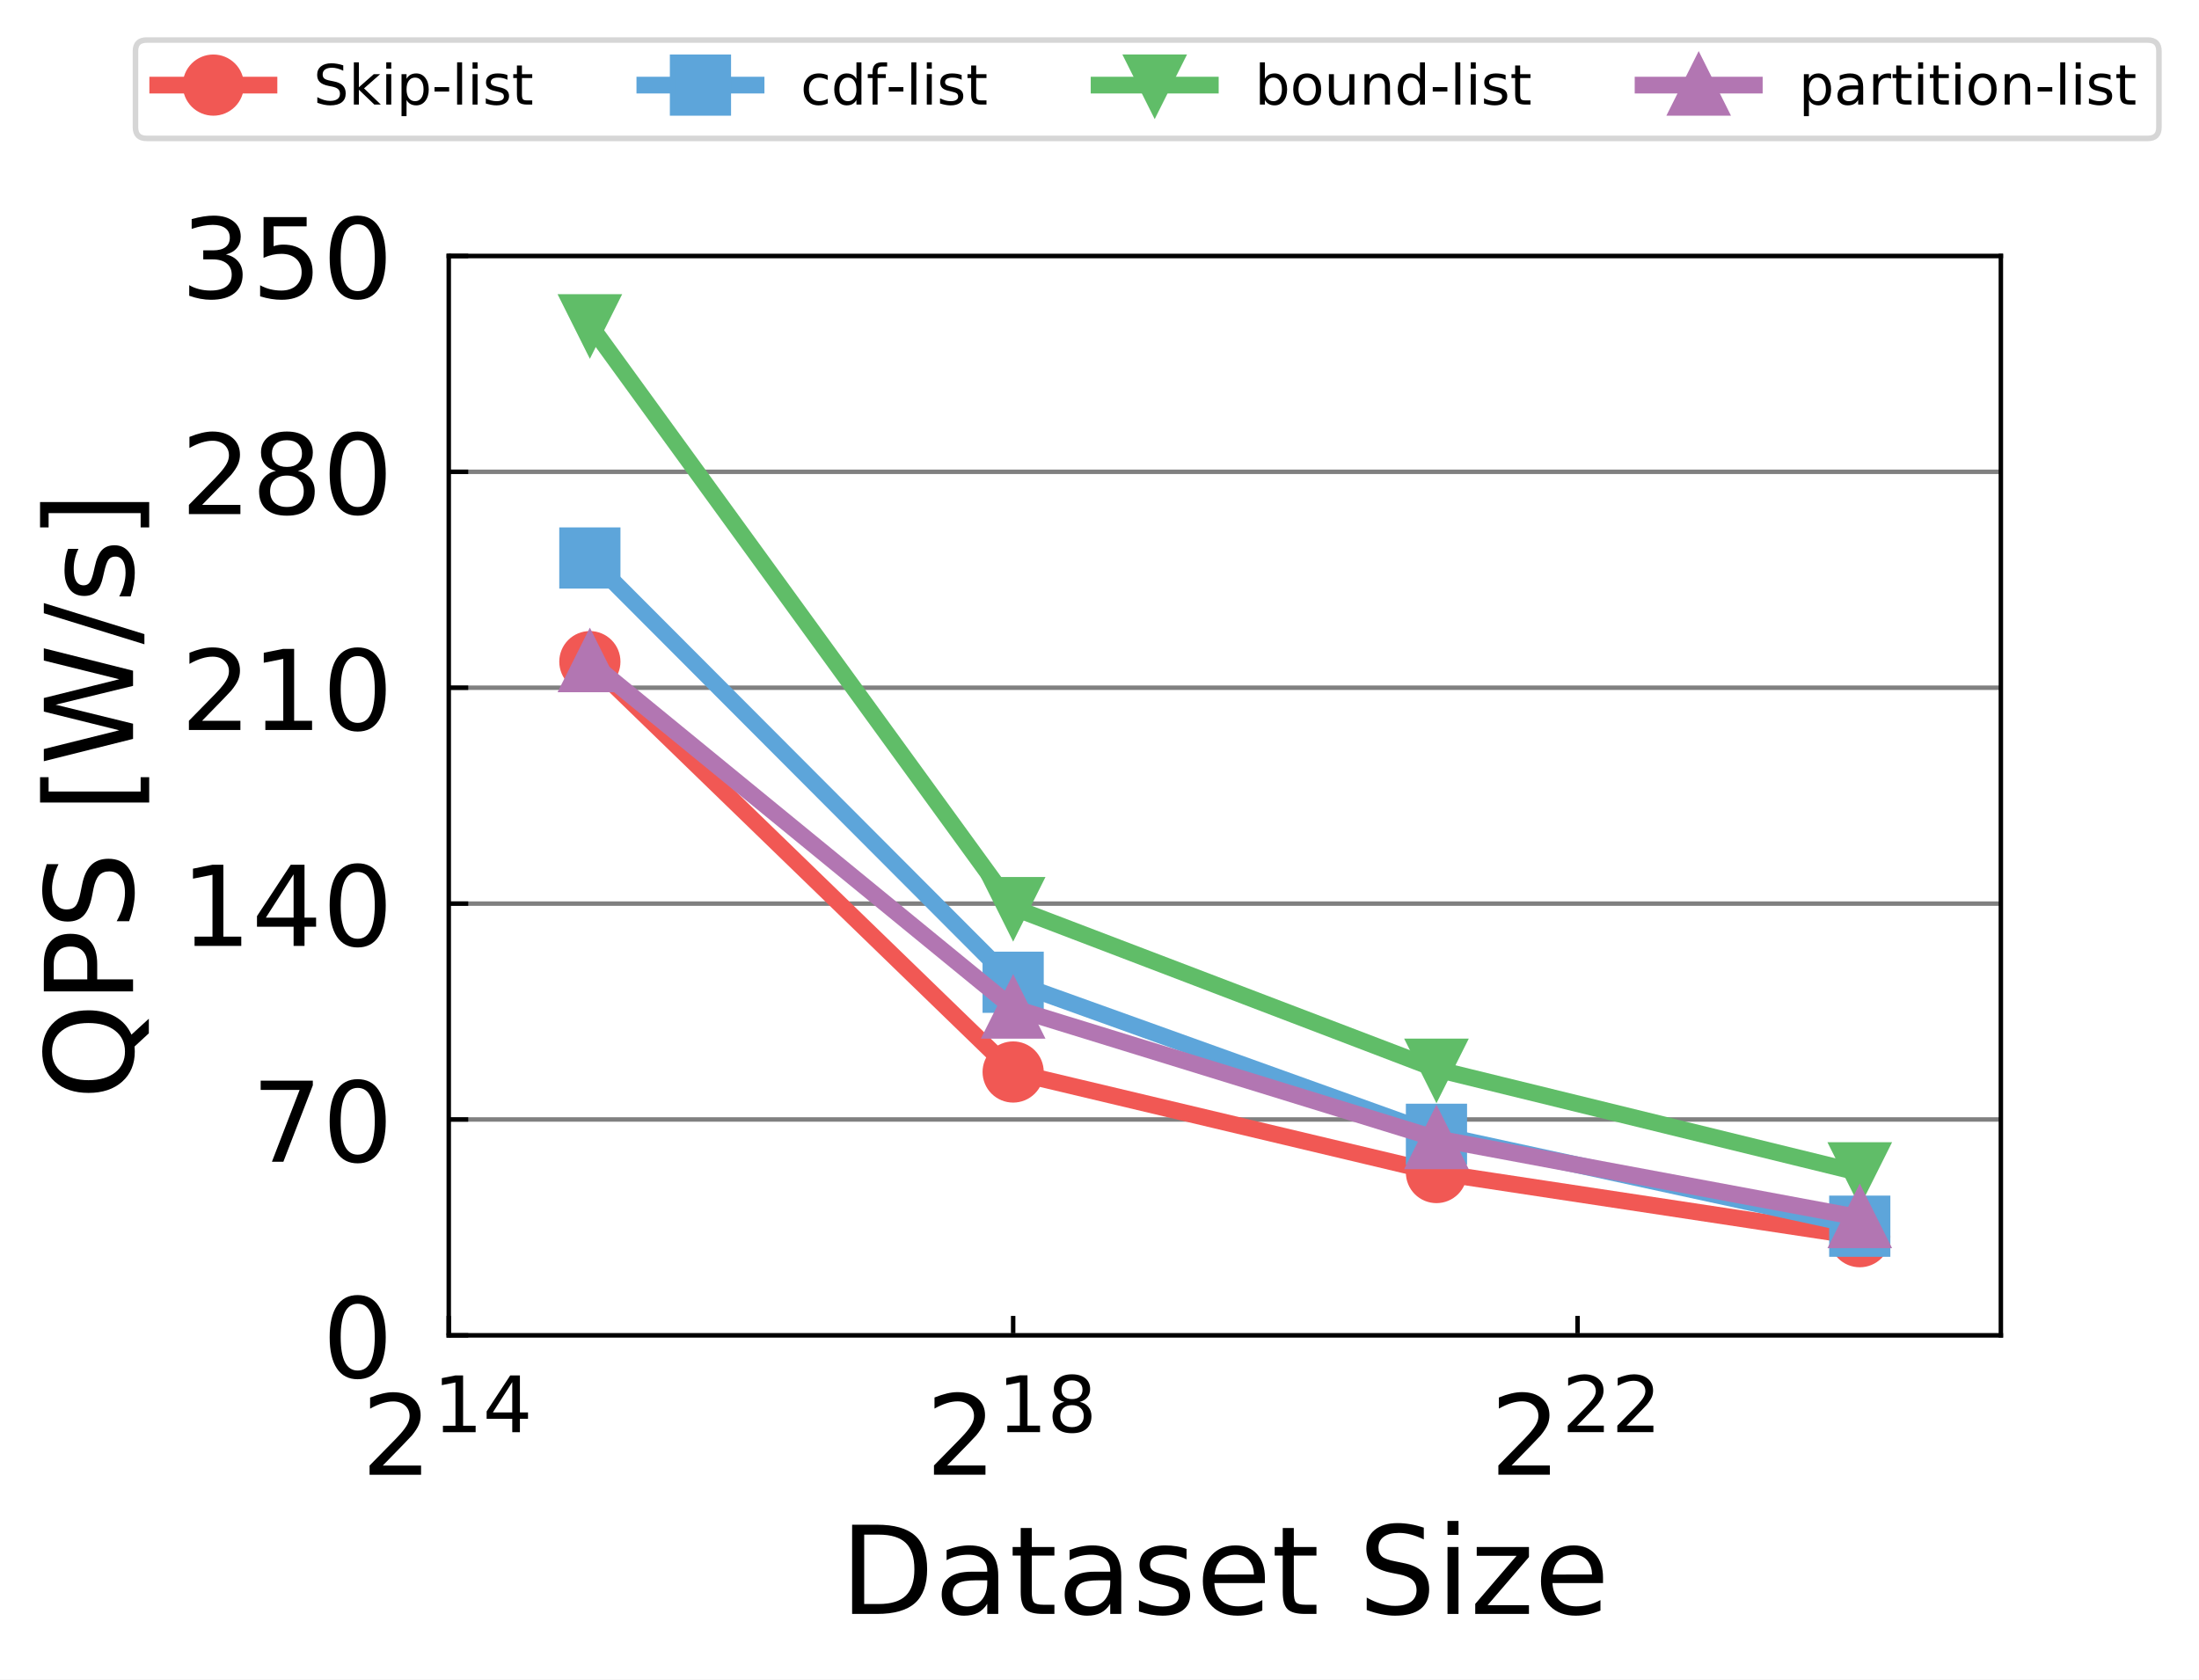
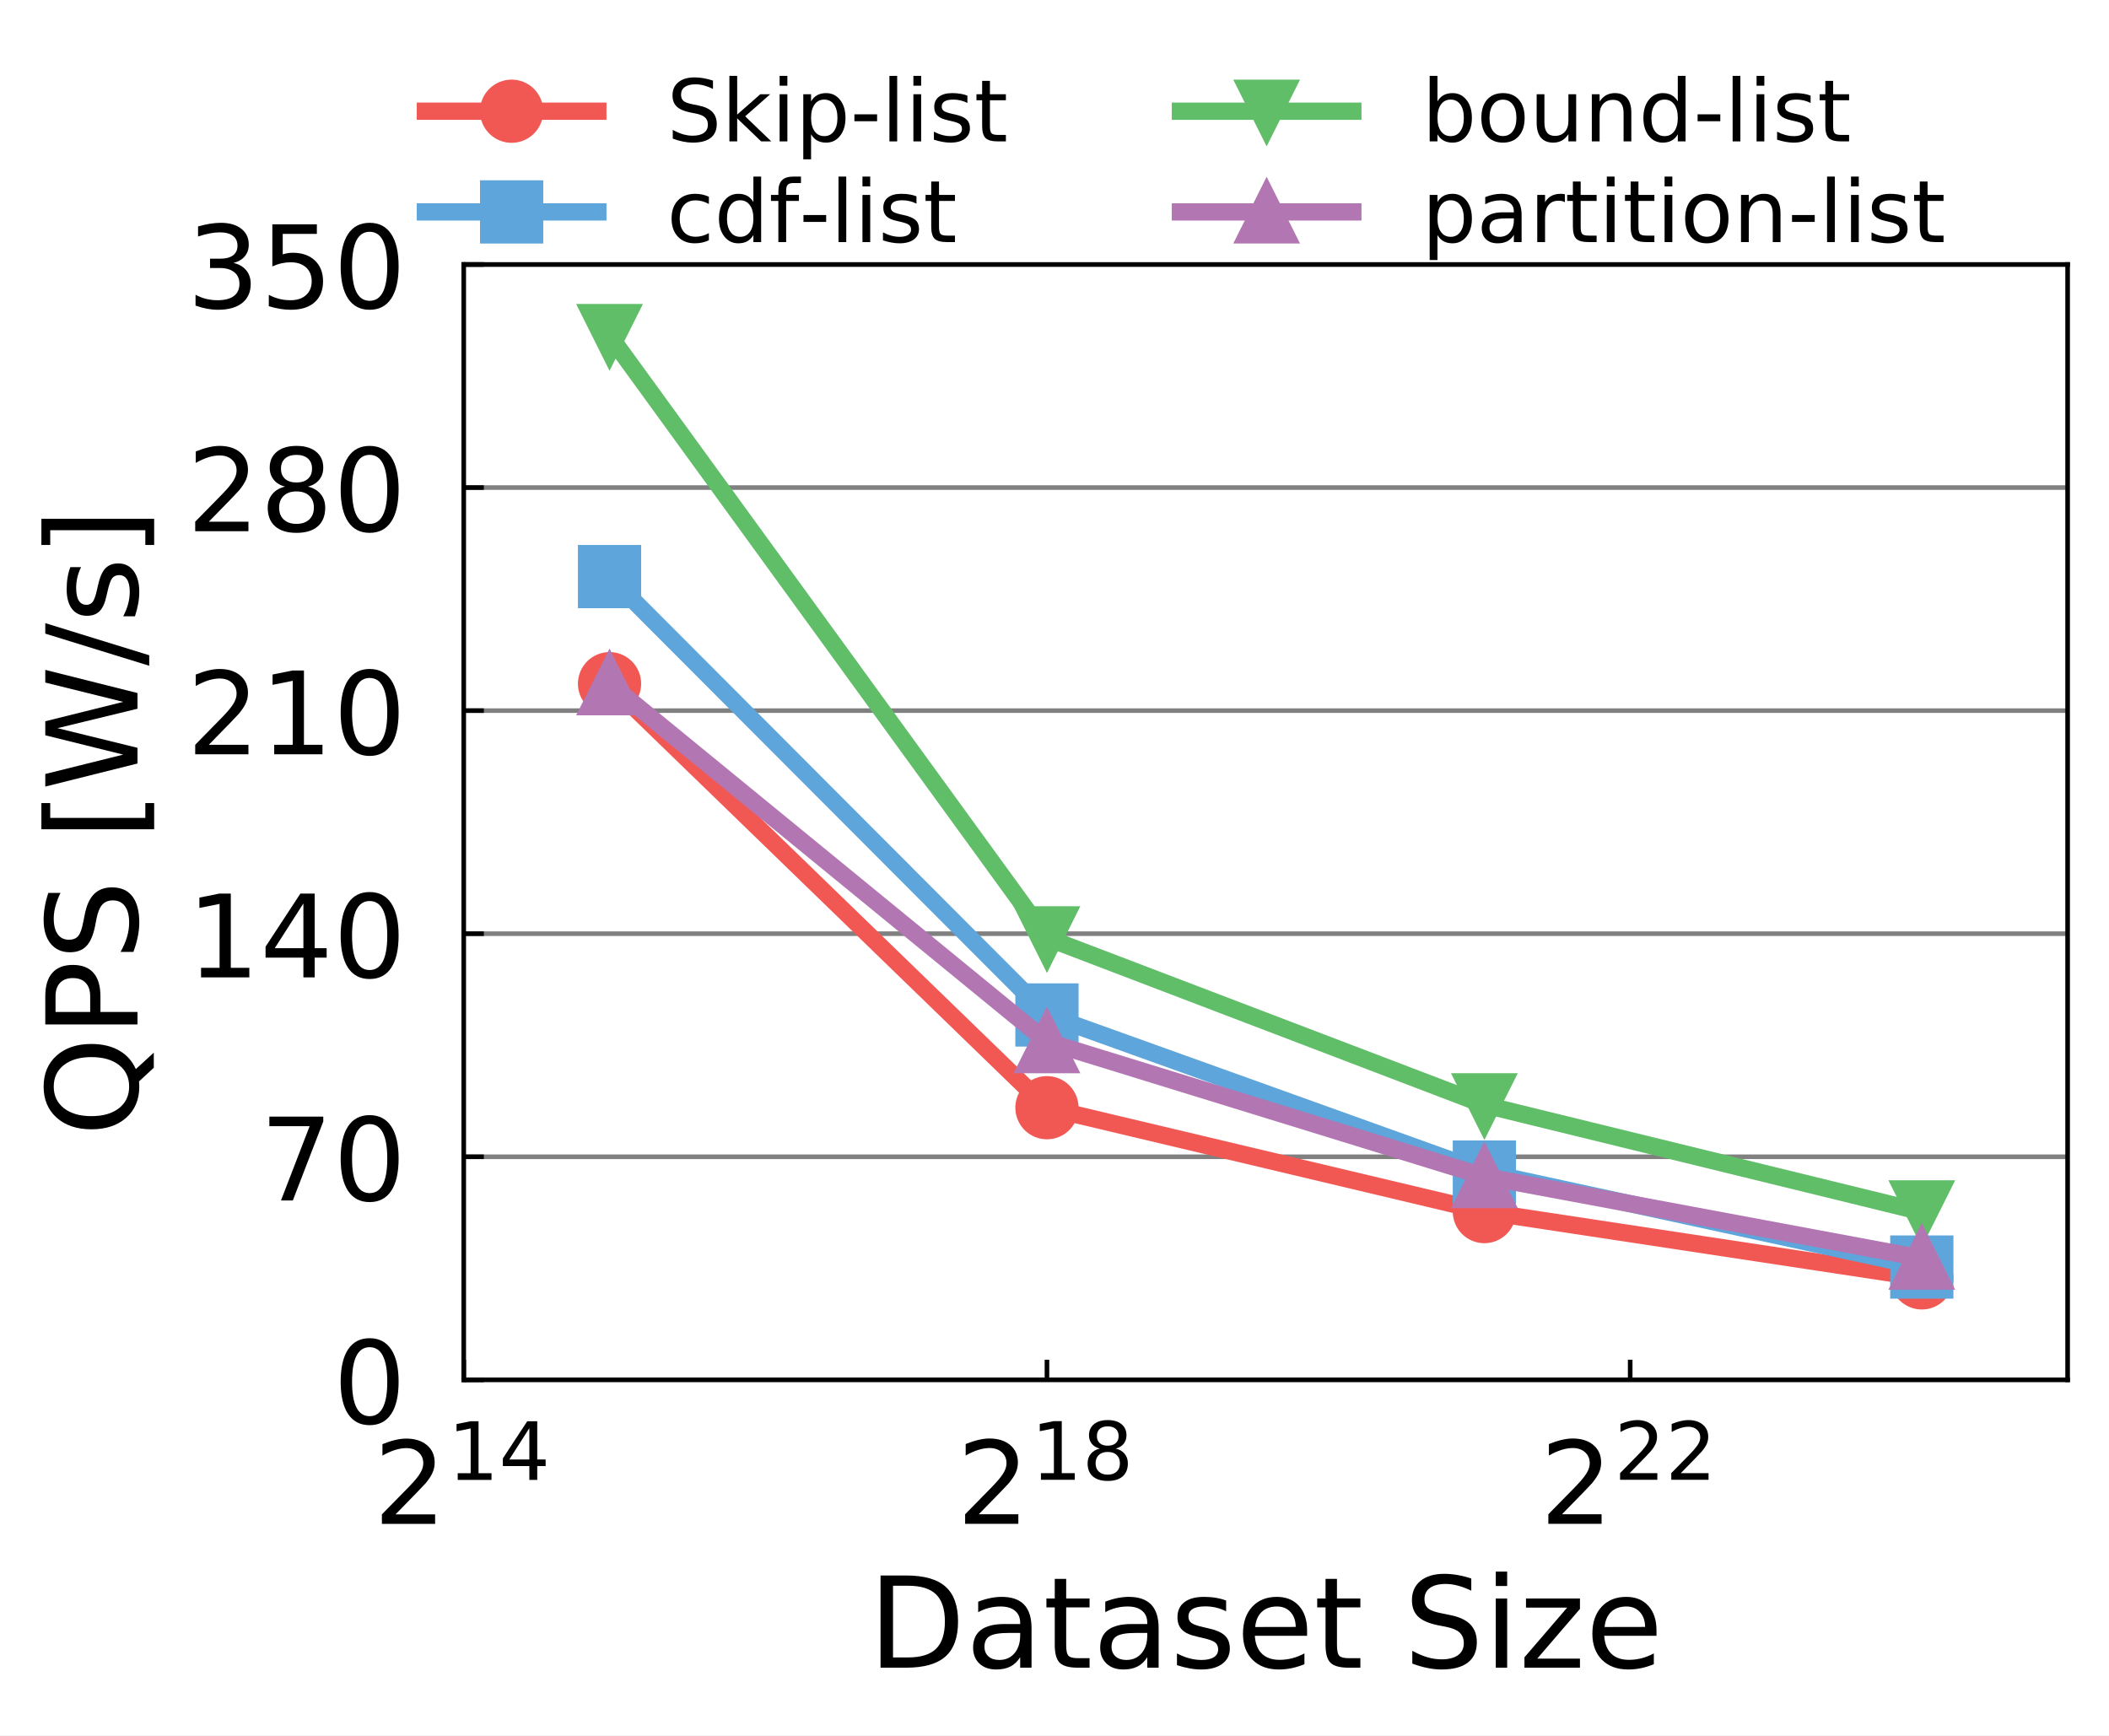
- <svg xmlns="http://www.w3.org/2000/svg" xmlns:xlink="http://www.w3.org/1999/xlink" height="301.896pt" version="1.1" viewBox="0 0 395.283 301.896" width="395.283pt">
+ <svg xmlns="http://www.w3.org/2000/svg" xmlns:xlink="http://www.w3.org/1999/xlink" height="301.896pt" version="1.1" viewBox="0 0 366.867 301.896" width="366.867pt">
  <defs>
    <style type="text/css">
*{stroke-linecap:butt;stroke-linejoin:round;white-space:pre;}
  </style>
  </defs>
  <g id="figure_1">
    <g id="patch_1">
-       <path d="M 0 301.896  L 395.283 301.896  L 395.283 0  L 0 0  z " style="fill:#ffffff;" />
+       <path d="M 0 301.896  L 366.867 301.896  L 366.867 0  L 0 0  z " style="fill:#ffffff;" />
    </g>
    <g id="axes_1">
      <g id="patch_2">
        <path d="M 80.667 240.048  L 359.667 240.048  L 359.667 46.008  L 80.667 46.008  z " style="fill:#ffffff;" />
      </g>
      <g id="matplotlib.axis_1">
        <g id="xtick_1">
          <g id="line2d_1">
            <defs>
-               <path d="M 0 0  L 0 -3.5  " id="me347b6be4b" style="stroke:#000000;stroke-width:0.8;" />
-             </defs>
-             <g>
-               <use style="stroke:#000000;stroke-width:0.8;" x="80.667" xlink:href="#me347b6be4b" y="240.048" />
+               <path d="M 0 0  L 0 -3.5  " id="mcca0474671" style="stroke:#000000;stroke-width:0.8;" />
+             </defs>
+             <g>
+               <use style="stroke:#000000;stroke-width:0.8;" x="80.667" xlink:href="#mcca0474671" y="240.048" />
            </g>
          </g>
          <g id="text_1">
            <defs>
              <path d="M 19.188 8.297  L 53.609 8.297  L 53.609 0  L 7.328 0  L 7.328 8.297  Q 12.938 14.109 22.625 23.891  Q 32.328 33.688 34.812 36.531  Q 39.547 41.844 41.422 45.531  Q 43.312 49.219 43.312 52.781  Q 43.312 58.594 39.234 62.25  Q 35.156 65.922 28.609 65.922  Q 23.969 65.922 18.812 64.312  Q 13.672 62.703 7.812 59.422  L 7.812 69.391  Q 13.766 71.781 18.938 73  Q 24.125 74.219 28.422 74.219  Q 39.75 74.219 46.484 68.547  Q 53.219 62.891 53.219 53.422  Q 53.219 48.922 51.531 44.891  Q 49.859 40.875 45.406 35.406  Q 44.188 33.984 37.641 27.219  Q 31.109 20.453 19.188 8.297  z " id="DejaVuSans-50" />
              <path d="M 12.406 8.297  L 28.516 8.297  L 28.516 63.922  L 10.984 60.406  L 10.984 69.391  L 28.422 72.906  L 38.281 72.906  L 38.281 8.297  L 54.391 8.297  L 54.391 0  L 12.406 0  z " id="DejaVuSans-49" />
              <path d="M 37.797 64.312  L 12.891 25.391  L 37.797 25.391  z M 35.203 72.906  L 47.609 72.906  L 47.609 25.391  L 58.016 25.391  L 58.016 17.188  L 47.609 17.188  L 47.609 0  L 37.797 0  L 37.797 17.188  L 4.891 17.188  L 4.891 26.703  z " id="DejaVuSans-52" />
            </defs>
            <g transform="translate(64.96688 265.2449)scale(0.2 -0.2)">
              <use transform="translate(0 0.684375)" xlink:href="#DejaVuSans-50" />
              <use transform="translate(64.58008 38.96563)scale(0.7)" xlink:href="#DejaVuSans-49" />
              <use transform="translate(109.1162 38.96563)scale(0.7)" xlink:href="#DejaVuSans-52" />
            </g>
          </g>
        </g>
        <g id="xtick_2">
          <g id="line2d_2">
            <g>
-               <use style="stroke:#000000;stroke-width:0.8;" x="182.121" xlink:href="#me347b6be4b" y="240.048" />
+               <use style="stroke:#000000;stroke-width:0.8;" x="182.121" xlink:href="#mcca0474671" y="240.048" />
            </g>
          </g>
          <g id="text_2">
            <defs>
              <path d="M 31.781 34.625  Q 24.75 34.625 20.719 30.859  Q 16.703 27.094 16.703 20.516  Q 16.703 13.922 20.719 10.156  Q 24.75 6.391 31.781 6.391  Q 38.812 6.391 42.859 10.172  Q 46.922 13.969 46.922 20.516  Q 46.922 27.094 42.891 30.859  Q 38.875 34.625 31.781 34.625  z M 21.922 38.812  Q 15.578 40.375 12.031 44.719  Q 8.5 49.078 8.5 55.328  Q 8.5 64.062 14.719 69.141  Q 20.953 74.219 31.781 74.219  Q 42.672 74.219 48.875 69.141  Q 55.078 64.062 55.078 55.328  Q 55.078 49.078 51.531 44.719  Q 48 40.375 41.703 38.812  Q 48.828 37.156 52.797 32.312  Q 56.781 27.484 56.781 20.516  Q 56.781 9.906 50.312 4.234  Q 43.844 -1.422 31.781 -1.422  Q 19.734 -1.422 13.25 4.234  Q 6.781 9.906 6.781 20.516  Q 6.781 27.484 10.781 32.312  Q 14.797 37.156 21.922 38.812  z M 18.312 54.391  Q 18.312 48.734 21.844 45.562  Q 25.391 42.391 31.781 42.391  Q 38.141 42.391 41.719 45.562  Q 45.312 48.734 45.312 54.391  Q 45.312 60.062 41.719 63.234  Q 38.141 66.406 31.781 66.406  Q 25.391 66.406 21.844 63.234  Q 18.312 60.062 18.312 54.391  z " id="DejaVuSans-56" />
            </defs>
            <g transform="translate(166.4214 265.2449)scale(0.2 -0.2)">
              <use transform="translate(0 0.765625)" xlink:href="#DejaVuSans-50" />
              <use transform="translate(64.58008 39.04688)scale(0.7)" xlink:href="#DejaVuSans-49" />
              <use transform="translate(109.1162 39.04688)scale(0.7)" xlink:href="#DejaVuSans-56" />
            </g>
          </g>
        </g>
        <g id="xtick_3">
          <g id="line2d_3">
            <g>
-               <use style="stroke:#000000;stroke-width:0.8;" x="283.576" xlink:href="#me347b6be4b" y="240.048" />
+               <use style="stroke:#000000;stroke-width:0.8;" x="283.576" xlink:href="#mcca0474671" y="240.048" />
            </g>
          </g>
          <g id="text_3">
            <g transform="translate(267.876 265.2449)scale(0.2 -0.2)">
              <use transform="translate(0 0.765625)" xlink:href="#DejaVuSans-50" />
              <use transform="translate(64.58008 39.04688)scale(0.7)" xlink:href="#DejaVuSans-50" />
              <use transform="translate(109.1162 39.04688)scale(0.7)" xlink:href="#DejaVuSans-50" />
            </g>
          </g>
        </g>
        <g id="text_4">
          <defs>
            <path d="M 19.672 64.797  L 19.672 8.109  L 31.594 8.109  Q 46.688 8.109 53.688 14.938  Q 60.688 21.781 60.688 36.531  Q 60.688 51.172 53.688 57.984  Q 46.688 64.797 31.594 64.797  z M 9.812 72.906  L 30.078 72.906  Q 51.266 72.906 61.172 64.094  Q 71.094 55.281 71.094 36.531  Q 71.094 17.672 61.125 8.828  Q 51.172 0 30.078 0  L 9.812 0  z " id="DejaVuSans-68" />
            <path d="M 34.281 27.484  Q 23.391 27.484 19.188 25  Q 14.984 22.516 14.984 16.5  Q 14.984 11.719 18.141 8.906  Q 21.297 6.109 26.703 6.109  Q 34.188 6.109 38.703 11.406  Q 43.219 16.703 43.219 25.484  L 43.219 27.484  z M 52.203 31.203  L 52.203 0  L 43.219 0  L 43.219 8.297  Q 40.141 3.328 35.547 0.953  Q 30.953 -1.422 24.312 -1.422  Q 15.922 -1.422 10.953 3.297  Q 6 8.016 6 15.922  Q 6 25.141 12.172 29.828  Q 18.359 34.516 30.609 34.516  L 43.219 34.516  L 43.219 35.406  Q 43.219 41.609 39.141 45  Q 35.062 48.391 27.688 48.391  Q 23 48.391 18.547 47.266  Q 14.109 46.141 10.016 43.891  L 10.016 52.203  Q 14.938 54.109 19.578 55.047  Q 24.219 56 28.609 56  Q 40.484 56 46.344 49.844  Q 52.203 43.703 52.203 31.203  z " id="DejaVuSans-97" />
            <path d="M 18.312 70.219  L 18.312 54.688  L 36.812 54.688  L 36.812 47.703  L 18.312 47.703  L 18.312 18.016  Q 18.312 11.328 20.141 9.422  Q 21.969 7.516 27.594 7.516  L 36.812 7.516  L 36.812 0  L 27.594 0  Q 17.188 0 13.234 3.875  Q 9.281 7.766 9.281 18.016  L 9.281 47.703  L 2.688 47.703  L 2.688 54.688  L 9.281 54.688  L 9.281 70.219  z " id="DejaVuSans-116" />
            <path d="M 44.281 53.078  L 44.281 44.578  Q 40.484 46.531 36.375 47.5  Q 32.281 48.484 27.875 48.484  Q 21.188 48.484 17.844 46.438  Q 14.5 44.391 14.5 40.281  Q 14.5 37.156 16.891 35.375  Q 19.281 33.594 26.516 31.984  L 29.594 31.297  Q 39.156 29.25 43.188 25.516  Q 47.219 21.781 47.219 15.094  Q 47.219 7.469 41.188 3.016  Q 35.156 -1.422 24.609 -1.422  Q 20.219 -1.422 15.453 -0.562  Q 10.688 0.297 5.422 2  L 5.422 11.281  Q 10.406 8.688 15.234 7.391  Q 20.062 6.109 24.812 6.109  Q 31.156 6.109 34.562 8.281  Q 37.984 10.453 37.984 14.406  Q 37.984 18.062 35.516 20.016  Q 33.062 21.969 24.703 23.781  L 21.578 24.516  Q 13.234 26.266 9.516 29.906  Q 5.812 33.547 5.812 39.891  Q 5.812 47.609 11.281 51.797  Q 16.75 56 26.812 56  Q 31.781 56 36.172 55.266  Q 40.578 54.547 44.281 53.078  z " id="DejaVuSans-115" />
            <path d="M 56.203 29.594  L 56.203 25.203  L 14.891 25.203  Q 15.484 15.922 20.484 11.062  Q 25.484 6.203 34.422 6.203  Q 39.594 6.203 44.453 7.469  Q 49.312 8.734 54.109 11.281  L 54.109 2.781  Q 49.266 0.734 44.188 -0.344  Q 39.109 -1.422 33.891 -1.422  Q 20.797 -1.422 13.156 6.188  Q 5.516 13.812 5.516 26.812  Q 5.516 40.234 12.766 48.109  Q 20.016 56 32.328 56  Q 43.359 56 49.781 48.891  Q 56.203 41.797 56.203 29.594  z M 47.219 32.234  Q 47.125 39.594 43.094 43.984  Q 39.062 48.391 32.422 48.391  Q 24.906 48.391 20.391 44.141  Q 15.875 39.891 15.188 32.172  z " id="DejaVuSans-101" />
            <path id="DejaVuSans-32" />
            <path d="M 53.516 70.516  L 53.516 60.891  Q 47.906 63.578 42.922 64.891  Q 37.938 66.219 33.297 66.219  Q 25.25 66.219 20.875 63.094  Q 16.5 59.969 16.5 54.203  Q 16.5 49.359 19.406 46.891  Q 22.312 44.438 30.422 42.922  L 36.375 41.703  Q 47.406 39.594 52.656 34.297  Q 57.906 29 57.906 20.125  Q 57.906 9.516 50.797 4.047  Q 43.703 -1.422 29.984 -1.422  Q 24.812 -1.422 18.969 -0.25  Q 13.141 0.922 6.891 3.219  L 6.891 13.375  Q 12.891 10.016 18.656 8.297  Q 24.422 6.594 29.984 6.594  Q 38.422 6.594 43.016 9.906  Q 47.609 13.234 47.609 19.391  Q 47.609 24.75 44.312 27.781  Q 41.016 30.812 33.5 32.328  L 27.484 33.5  Q 16.453 35.688 11.516 40.375  Q 6.594 45.062 6.594 53.422  Q 6.594 63.094 13.406 68.656  Q 20.219 74.219 32.172 74.219  Q 37.312 74.219 42.625 73.281  Q 47.953 72.359 53.516 70.516  z " id="DejaVuSans-83" />
            <path d="M 9.422 54.688  L 18.406 54.688  L 18.406 0  L 9.422 0  z M 9.422 75.984  L 18.406 75.984  L 18.406 64.594  L 9.422 64.594  z " id="DejaVuSans-105" />
            <path d="M 5.516 54.688  L 48.188 54.688  L 48.188 46.484  L 14.406 7.172  L 48.188 7.172  L 48.188 0  L 4.297 0  L 4.297 8.203  L 38.094 47.516  L 5.516 47.516  z " id="DejaVuSans-122" />
          </defs>
          <g transform="translate(151.0147 290.1208)scale(0.22 -0.22)">
            <use xlink:href="#DejaVuSans-68" />
            <use x="77.002" xlink:href="#DejaVuSans-97" />
            <use x="138.281" xlink:href="#DejaVuSans-116" />
            <use x="177.49" xlink:href="#DejaVuSans-97" />
            <use x="238.77" xlink:href="#DejaVuSans-115" />
            <use x="290.869" xlink:href="#DejaVuSans-101" />
            <use x="352.393" xlink:href="#DejaVuSans-116" />
            <use x="391.602" xlink:href="#DejaVuSans-32" />
            <use x="423.389" xlink:href="#DejaVuSans-83" />
            <use x="486.865" xlink:href="#DejaVuSans-105" />
            <use x="514.648" xlink:href="#DejaVuSans-122" />
            <use x="567.139" xlink:href="#DejaVuSans-101" />
          </g>
        </g>
      </g>
      <g id="matplotlib.axis_2">
        <g id="ytick_1">
          <g id="line2d_4">
-             <path clip-path="url(#pfa7f0ae35d)" d="M 80.667 240.048  L 359.667 240.048  " style="fill:none;stroke:#808080;stroke-linecap:square;stroke-width:0.8;" />
+             <path clip-path="url(#pb23b62c502)" d="M 80.667 240.048  L 359.667 240.048  " style="fill:none;stroke:#808080;stroke-linecap:square;stroke-width:0.8;" />
          </g>
          <g id="line2d_5">
            <defs>
-               <path d="M 0 0  L 3.5 0  " id="mba6ecb9c34" style="stroke:#000000;stroke-width:0.8;" />
-             </defs>
-             <g>
-               <use style="stroke:#000000;stroke-width:0.8;" x="80.667" xlink:href="#mba6ecb9c34" y="240.048" />
+               <path d="M 0 0  L 3.5 0  " id="mced1a411fe" style="stroke:#000000;stroke-width:0.8;" />
+             </defs>
+             <g>
+               <use style="stroke:#000000;stroke-width:0.8;" x="80.667" xlink:href="#mced1a411fe" y="240.048" />
            </g>
          </g>
          <g id="text_5">
            <defs>
              <path d="M 31.781 66.406  Q 24.172 66.406 20.328 58.906  Q 16.5 51.422 16.5 36.375  Q 16.5 21.391 20.328 13.891  Q 24.172 6.391 31.781 6.391  Q 39.453 6.391 43.281 13.891  Q 47.125 21.391 47.125 36.375  Q 47.125 51.422 43.281 58.906  Q 39.453 66.406 31.781 66.406  z M 31.781 74.219  Q 44.047 74.219 50.516 64.516  Q 56.984 54.828 56.984 36.375  Q 56.984 17.969 50.516 8.266  Q 44.047 -1.422 31.781 -1.422  Q 19.531 -1.422 13.062 8.266  Q 6.594 17.969 6.594 36.375  Q 6.594 54.828 13.062 64.516  Q 19.531 74.219 31.781 74.219  z " id="DejaVuSans-48" />
            </defs>
            <g transform="translate(57.94188 247.6464)scale(0.2 -0.2)">
              <use xlink:href="#DejaVuSans-48" />
            </g>
          </g>
        </g>
        <g id="ytick_2">
          <g id="line2d_6">
-             <path clip-path="url(#pfa7f0ae35d)" d="M 80.667 201.24  L 359.667 201.24  " style="fill:none;stroke:#808080;stroke-linecap:square;stroke-width:0.8;" />
+             <path clip-path="url(#pb23b62c502)" d="M 80.667 201.24  L 359.667 201.24  " style="fill:none;stroke:#808080;stroke-linecap:square;stroke-width:0.8;" />
          </g>
          <g id="line2d_7">
            <g>
-               <use style="stroke:#000000;stroke-width:0.8;" x="80.667" xlink:href="#mba6ecb9c34" y="201.24" />
+               <use style="stroke:#000000;stroke-width:0.8;" x="80.667" xlink:href="#mced1a411fe" y="201.24" />
            </g>
          </g>
          <g id="text_6">
            <defs>
              <path d="M 8.203 72.906  L 55.078 72.906  L 55.078 68.703  L 28.609 0  L 18.312 0  L 43.219 64.594  L 8.203 64.594  z " id="DejaVuSans-55" />
            </defs>
            <g transform="translate(45.21688 208.8384)scale(0.2 -0.2)">
              <use xlink:href="#DejaVuSans-55" />
              <use x="63.623" xlink:href="#DejaVuSans-48" />
            </g>
          </g>
        </g>
        <g id="ytick_3">
          <g id="line2d_8">
-             <path clip-path="url(#pfa7f0ae35d)" d="M 80.667 162.432  L 359.667 162.432  " style="fill:none;stroke:#808080;stroke-linecap:square;stroke-width:0.8;" />
+             <path clip-path="url(#pb23b62c502)" d="M 80.667 162.432  L 359.667 162.432  " style="fill:none;stroke:#808080;stroke-linecap:square;stroke-width:0.8;" />
          </g>
          <g id="line2d_9">
            <g>
-               <use style="stroke:#000000;stroke-width:0.8;" x="80.667" xlink:href="#mba6ecb9c34" y="162.432" />
+               <use style="stroke:#000000;stroke-width:0.8;" x="80.667" xlink:href="#mced1a411fe" y="162.432" />
            </g>
          </g>
          <g id="text_7">
            <g transform="translate(32.49188 170.0304)scale(0.2 -0.2)">
              <use xlink:href="#DejaVuSans-49" />
              <use x="63.623" xlink:href="#DejaVuSans-52" />
              <use x="127.246" xlink:href="#DejaVuSans-48" />
            </g>
          </g>
        </g>
        <g id="ytick_4">
          <g id="line2d_10">
-             <path clip-path="url(#pfa7f0ae35d)" d="M 80.667 123.624  L 359.667 123.624  " style="fill:none;stroke:#808080;stroke-linecap:square;stroke-width:0.8;" />
+             <path clip-path="url(#pb23b62c502)" d="M 80.667 123.624  L 359.667 123.624  " style="fill:none;stroke:#808080;stroke-linecap:square;stroke-width:0.8;" />
          </g>
          <g id="line2d_11">
            <g>
-               <use style="stroke:#000000;stroke-width:0.8;" x="80.667" xlink:href="#mba6ecb9c34" y="123.624" />
+               <use style="stroke:#000000;stroke-width:0.8;" x="80.667" xlink:href="#mced1a411fe" y="123.624" />
            </g>
          </g>
          <g id="text_8">
            <g transform="translate(32.49188 131.2224)scale(0.2 -0.2)">
              <use xlink:href="#DejaVuSans-50" />
              <use x="63.623" xlink:href="#DejaVuSans-49" />
              <use x="127.246" xlink:href="#DejaVuSans-48" />
            </g>
          </g>
        </g>
        <g id="ytick_5">
          <g id="line2d_12">
-             <path clip-path="url(#pfa7f0ae35d)" d="M 80.667 84.816  L 359.667 84.816  " style="fill:none;stroke:#808080;stroke-linecap:square;stroke-width:0.8;" />
+             <path clip-path="url(#pb23b62c502)" d="M 80.667 84.816  L 359.667 84.816  " style="fill:none;stroke:#808080;stroke-linecap:square;stroke-width:0.8;" />
          </g>
          <g id="line2d_13">
            <g>
-               <use style="stroke:#000000;stroke-width:0.8;" x="80.667" xlink:href="#mba6ecb9c34" y="84.816" />
+               <use style="stroke:#000000;stroke-width:0.8;" x="80.667" xlink:href="#mced1a411fe" y="84.816" />
            </g>
          </g>
          <g id="text_9">
            <g transform="translate(32.49188 92.41444)scale(0.2 -0.2)">
              <use xlink:href="#DejaVuSans-50" />
              <use x="63.623" xlink:href="#DejaVuSans-56" />
              <use x="127.246" xlink:href="#DejaVuSans-48" />
            </g>
          </g>
        </g>
        <g id="ytick_6">
          <g id="line2d_14">
-             <path clip-path="url(#pfa7f0ae35d)" d="M 80.667 46.008  L 359.667 46.008  " style="fill:none;stroke:#808080;stroke-linecap:square;stroke-width:0.8;" />
+             <path clip-path="url(#pb23b62c502)" d="M 80.667 46.008  L 359.667 46.008  " style="fill:none;stroke:#808080;stroke-linecap:square;stroke-width:0.8;" />
          </g>
          <g id="line2d_15">
            <g>
-               <use style="stroke:#000000;stroke-width:0.8;" x="80.667" xlink:href="#mba6ecb9c34" y="46.008" />
+               <use style="stroke:#000000;stroke-width:0.8;" x="80.667" xlink:href="#mced1a411fe" y="46.008" />
            </g>
          </g>
          <g id="text_10">
            <defs>
              <path d="M 40.578 39.312  Q 47.656 37.797 51.625 33  Q 55.609 28.219 55.609 21.188  Q 55.609 10.406 48.188 4.484  Q 40.766 -1.422 27.094 -1.422  Q 22.516 -1.422 17.656 -0.516  Q 12.797 0.391 7.625 2.203  L 7.625 11.719  Q 11.719 9.328 16.594 8.109  Q 21.484 6.891 26.812 6.891  Q 36.078 6.891 40.938 10.547  Q 45.797 14.203 45.797 21.188  Q 45.797 27.641 41.281 31.266  Q 36.766 34.906 28.719 34.906  L 20.219 34.906  L 20.219 43.016  L 29.109 43.016  Q 36.375 43.016 40.234 45.922  Q 44.094 48.828 44.094 54.297  Q 44.094 59.906 40.109 62.906  Q 36.141 65.922 28.719 65.922  Q 24.656 65.922 20.016 65.031  Q 15.375 64.156 9.812 62.312  L 9.812 71.094  Q 15.438 72.656 20.344 73.438  Q 25.25 74.219 29.594 74.219  Q 40.828 74.219 47.359 69.109  Q 53.906 64.016 53.906 55.328  Q 53.906 49.266 50.438 45.094  Q 46.969 40.922 40.578 39.312  z " id="DejaVuSans-51" />
              <path d="M 10.797 72.906  L 49.516 72.906  L 49.516 64.594  L 19.828 64.594  L 19.828 46.734  Q 21.969 47.469 24.109 47.828  Q 26.266 48.188 28.422 48.188  Q 40.625 48.188 47.75 41.5  Q 54.891 34.812 54.891 23.391  Q 54.891 11.625 47.562 5.094  Q 40.234 -1.422 26.906 -1.422  Q 22.312 -1.422 17.547 -0.641  Q 12.797 0.141 7.719 1.703  L 7.719 11.625  Q 12.109 9.234 16.797 8.062  Q 21.484 6.891 26.703 6.891  Q 35.156 6.891 40.078 11.328  Q 45.016 15.766 45.016 23.391  Q 45.016 31 40.078 35.438  Q 35.156 39.891 26.703 39.891  Q 22.75 39.891 18.812 39.016  Q 14.891 38.141 10.797 36.281  z " id="DejaVuSans-53" />
            </defs>
            <g transform="translate(32.49188 53.60644)scale(0.2 -0.2)">
              <use xlink:href="#DejaVuSans-51" />
              <use x="63.623" xlink:href="#DejaVuSans-53" />
              <use x="127.246" xlink:href="#DejaVuSans-48" />
            </g>
          </g>
        </g>
        <g id="text_11">
          <defs>
            <path d="M 39.406 66.219  Q 28.656 66.219 22.328 58.203  Q 16.016 50.203 16.016 36.375  Q 16.016 22.609 22.328 14.594  Q 28.656 6.594 39.406 6.594  Q 50.141 6.594 56.422 14.594  Q 62.703 22.609 62.703 36.375  Q 62.703 50.203 56.422 58.203  Q 50.141 66.219 39.406 66.219  z M 53.219 1.312  L 66.219 -12.891  L 54.297 -12.891  L 43.5 -1.219  Q 41.891 -1.312 41.031 -1.359  Q 40.188 -1.422 39.406 -1.422  Q 24.031 -1.422 14.812 8.859  Q 5.609 19.141 5.609 36.375  Q 5.609 53.656 14.812 63.938  Q 24.031 74.219 39.406 74.219  Q 54.734 74.219 63.906 63.938  Q 73.094 53.656 73.094 36.375  Q 73.094 23.688 67.984 14.641  Q 62.891 5.609 53.219 1.312  z " id="DejaVuSans-81" />
            <path d="M 19.672 64.797  L 19.672 37.406  L 32.078 37.406  Q 38.969 37.406 42.719 40.969  Q 46.484 44.531 46.484 51.125  Q 46.484 57.672 42.719 61.234  Q 38.969 64.797 32.078 64.797  z M 9.812 72.906  L 32.078 72.906  Q 44.344 72.906 50.609 67.359  Q 56.891 61.812 56.891 51.125  Q 56.891 40.328 50.609 34.812  Q 44.344 29.297 32.078 29.297  L 19.672 29.297  L 19.672 0  L 9.812 0  z " id="DejaVuSans-80" />
            <path d="M 8.594 75.984  L 29.297 75.984  L 29.297 69  L 17.578 69  L 17.578 -6.203  L 29.297 -6.203  L 29.297 -13.188  L 8.594 -13.188  z " id="DejaVuSans-91" />
            <path d="M 3.328 72.906  L 13.281 72.906  L 28.609 11.281  L 43.891 72.906  L 54.984 72.906  L 70.312 11.281  L 85.594 72.906  L 95.609 72.906  L 77.297 0  L 64.891 0  L 49.516 63.281  L 33.984 0  L 21.578 0  z " id="DejaVuSans-87" />
            <path d="M 25.391 72.906  L 33.688 72.906  L 8.297 -9.281  L 0 -9.281  z " id="DejaVuSans-47" />
            <path d="M 30.422 75.984  L 30.422 -13.188  L 9.719 -13.188  L 9.719 -6.203  L 21.391 -6.203  L 21.391 69  L 9.719 69  L 9.719 75.984  z " id="DejaVuSans-93" />
          </defs>
          <g transform="translate(23.91656 197.6946)rotate(-90)scale(0.22 -0.22)">
            <use xlink:href="#DejaVuSans-81" />
            <use x="78.711" xlink:href="#DejaVuSans-80" />
            <use x="139.014" xlink:href="#DejaVuSans-83" />
            <use x="202.49" xlink:href="#DejaVuSans-32" />
            <use x="234.277" xlink:href="#DejaVuSans-91" />
            <use x="273.291" xlink:href="#DejaVuSans-87" />
            <use x="372.168" xlink:href="#DejaVuSans-47" />
            <use x="405.859" xlink:href="#DejaVuSans-115" />
            <use x="457.959" xlink:href="#DejaVuSans-93" />
          </g>
        </g>
      </g>
      <g id="line2d_16">
-         <path clip-path="url(#pfa7f0ae35d)" d="M 106.031 118.938  L 182.121 192.702  L 258.212 210.776  L 334.303 222.307  " style="fill:none;stroke:#f15854;stroke-linecap:square;stroke-width:3;" />
+         <path clip-path="url(#pb23b62c502)" d="M 106.031 118.938  L 182.121 192.702  L 258.212 210.776  L 334.303 222.307  " style="fill:none;stroke:#f15854;stroke-linecap:square;stroke-width:3;" />
        <defs>
-           <path d="M 0 5  C 1.326 5 2.598 4.473 3.536 3.536  C 4.473 2.598 5 1.326 5 0  C 5 -1.326 4.473 -2.598 3.536 -3.536  C 2.598 -4.473 1.326 -5 0 -5  C -1.326 -5 -2.598 -4.473 -3.536 -3.536  C -4.473 -2.598 -5 -1.326 -5 0  C -5 1.326 -4.473 2.598 -3.536 3.536  C -2.598 4.473 -1.326 5 0 5  z " id="md59305e2da" style="stroke:#f15854;" />
+           <path d="M 0 5  C 1.326 5 2.598 4.473 3.536 3.536  C 4.473 2.598 5 1.326 5 0  C 5 -1.326 4.473 -2.598 3.536 -3.536  C 2.598 -4.473 1.326 -5 0 -5  C -1.326 -5 -2.598 -4.473 -3.536 -3.536  C -4.473 -2.598 -5 -1.326 -5 0  C -5 1.326 -4.473 2.598 -3.536 3.536  C -2.598 4.473 -1.326 5 0 5  z " id="m14410e9a52" style="stroke:#f15854;" />
        </defs>
-         <g clip-path="url(#pfa7f0ae35d)">
-           <use style="fill:#f15854;stroke:#f15854;" x="106.031" xlink:href="#md59305e2da" y="118.938" />
-           <use style="fill:#f15854;stroke:#f15854;" x="182.121" xlink:href="#md59305e2da" y="192.702" />
-           <use style="fill:#f15854;stroke:#f15854;" x="258.212" xlink:href="#md59305e2da" y="210.776" />
-           <use style="fill:#f15854;stroke:#f15854;" x="334.303" xlink:href="#md59305e2da" y="222.307" />
+         <g clip-path="url(#pb23b62c502)">
+           <use style="fill:#f15854;stroke:#f15854;" x="106.031" xlink:href="#m14410e9a52" y="118.938" />
+           <use style="fill:#f15854;stroke:#f15854;" x="182.121" xlink:href="#m14410e9a52" y="192.702" />
+           <use style="fill:#f15854;stroke:#f15854;" x="258.212" xlink:href="#m14410e9a52" y="210.776" />
+           <use style="fill:#f15854;stroke:#f15854;" x="334.303" xlink:href="#m14410e9a52" y="222.307" />
        </g>
      </g>
      <g id="line2d_17">
-         <path clip-path="url(#pfa7f0ae35d)" d="M 106.031 100.305  L 182.121 176.569  L 258.212 203.901  L 334.303 220.422  " style="fill:none;stroke:#5da5da;stroke-linecap:square;stroke-width:3;" />
+         <path clip-path="url(#pb23b62c502)" d="M 106.031 100.305  L 182.121 176.569  L 258.212 203.901  L 334.303 220.422  " style="fill:none;stroke:#5da5da;stroke-linecap:square;stroke-width:3;" />
        <defs>
-           <path d="M -5 5  L 5 5  L 5 -5  L -5 -5  z " id="mb322addd5b" style="stroke:#5da5da;stroke-linejoin:miter;" />
+           <path d="M -5 5  L 5 5  L 5 -5  L -5 -5  z " id="mbb7a0cb426" style="stroke:#5da5da;stroke-linejoin:miter;" />
        </defs>
-         <g clip-path="url(#pfa7f0ae35d)">
-           <use style="fill:#5da5da;stroke:#5da5da;stroke-linejoin:miter;" x="106.031" xlink:href="#mb322addd5b" y="100.305" />
-           <use style="fill:#5da5da;stroke:#5da5da;stroke-linejoin:miter;" x="182.121" xlink:href="#mb322addd5b" y="176.569" />
-           <use style="fill:#5da5da;stroke:#5da5da;stroke-linejoin:miter;" x="258.212" xlink:href="#mb322addd5b" y="203.901" />
-           <use style="fill:#5da5da;stroke:#5da5da;stroke-linejoin:miter;" x="334.303" xlink:href="#mb322addd5b" y="220.422" />
+         <g clip-path="url(#pb23b62c502)">
+           <use style="fill:#5da5da;stroke:#5da5da;stroke-linejoin:miter;" x="106.031" xlink:href="#mbb7a0cb426" y="100.305" />
+           <use style="fill:#5da5da;stroke:#5da5da;stroke-linejoin:miter;" x="182.121" xlink:href="#mbb7a0cb426" y="176.569" />
+           <use style="fill:#5da5da;stroke:#5da5da;stroke-linejoin:miter;" x="258.212" xlink:href="#mbb7a0cb426" y="203.901" />
+           <use style="fill:#5da5da;stroke:#5da5da;stroke-linejoin:miter;" x="334.303" xlink:href="#mbb7a0cb426" y="220.422" />
        </g>
      </g>
      <g id="line2d_18">
-         <path clip-path="url(#pfa7f0ae35d)" d="M 106.031 58.382  L 182.121 163.153  L 258.212 192.203  L 334.303 210.831  " style="fill:none;stroke:#60bd68;stroke-linecap:square;stroke-width:3;" />
+         <path clip-path="url(#pb23b62c502)" d="M 106.031 58.382  L 182.121 163.153  L 258.212 192.203  L 334.303 210.831  " style="fill:none;stroke:#60bd68;stroke-linecap:square;stroke-width:3;" />
        <defs>
-           <path d="M -0 5  L 5 -5  L -5 -5  z " id="m04d6446a18" style="stroke:#60bd68;stroke-linejoin:miter;" />
+           <path d="M -0 5  L 5 -5  L -5 -5  z " id="mb72ffb4861" style="stroke:#60bd68;stroke-linejoin:miter;" />
        </defs>
-         <g clip-path="url(#pfa7f0ae35d)">
-           <use style="fill:#60bd68;stroke:#60bd68;stroke-linejoin:miter;" x="106.031" xlink:href="#m04d6446a18" y="58.382" />
-           <use style="fill:#60bd68;stroke:#60bd68;stroke-linejoin:miter;" x="182.121" xlink:href="#m04d6446a18" y="163.153" />
-           <use style="fill:#60bd68;stroke:#60bd68;stroke-linejoin:miter;" x="258.212" xlink:href="#m04d6446a18" y="192.203" />
-           <use style="fill:#60bd68;stroke:#60bd68;stroke-linejoin:miter;" x="334.303" xlink:href="#m04d6446a18" y="210.831" />
+         <g clip-path="url(#pb23b62c502)">
+           <use style="fill:#60bd68;stroke:#60bd68;stroke-linejoin:miter;" x="106.031" xlink:href="#mb72ffb4861" y="58.382" />
+           <use style="fill:#60bd68;stroke:#60bd68;stroke-linejoin:miter;" x="182.121" xlink:href="#mb72ffb4861" y="163.153" />
+           <use style="fill:#60bd68;stroke:#60bd68;stroke-linejoin:miter;" x="258.212" xlink:href="#mb72ffb4861" y="192.203" />
+           <use style="fill:#60bd68;stroke:#60bd68;stroke-linejoin:miter;" x="334.303" xlink:href="#mb72ffb4861" y="210.831" />
        </g>
      </g>
      <g id="line2d_19">
-         <path clip-path="url(#pfa7f0ae35d)" d="M 106.031 118.938  L 182.121 181.209  L 258.212 204.677  L 334.303 218.87  " style="fill:none;stroke:#b276b2;stroke-linecap:square;stroke-width:3;" />
+         <path clip-path="url(#pb23b62c502)" d="M 106.031 118.938  L 182.121 181.209  L 258.212 204.677  L 334.303 218.87  " style="fill:none;stroke:#b276b2;stroke-linecap:square;stroke-width:3;" />
        <defs>
-           <path d="M 0 -5  L -5 5  L 5 5  z " id="mefb3bba33d" style="stroke:#b276b2;stroke-linejoin:miter;" />
+           <path d="M 0 -5  L -5 5  L 5 5  z " id="me72b16f2e8" style="stroke:#b276b2;stroke-linejoin:miter;" />
        </defs>
-         <g clip-path="url(#pfa7f0ae35d)">
-           <use style="fill:#b276b2;stroke:#b276b2;stroke-linejoin:miter;" x="106.031" xlink:href="#mefb3bba33d" y="118.938" />
-           <use style="fill:#b276b2;stroke:#b276b2;stroke-linejoin:miter;" x="182.121" xlink:href="#mefb3bba33d" y="181.209" />
-           <use style="fill:#b276b2;stroke:#b276b2;stroke-linejoin:miter;" x="258.212" xlink:href="#mefb3bba33d" y="204.677" />
-           <use style="fill:#b276b2;stroke:#b276b2;stroke-linejoin:miter;" x="334.303" xlink:href="#mefb3bba33d" y="218.87" />
+         <g clip-path="url(#pb23b62c502)">
+           <use style="fill:#b276b2;stroke:#b276b2;stroke-linejoin:miter;" x="106.031" xlink:href="#me72b16f2e8" y="118.938" />
+           <use style="fill:#b276b2;stroke:#b276b2;stroke-linejoin:miter;" x="182.121" xlink:href="#me72b16f2e8" y="181.209" />
+           <use style="fill:#b276b2;stroke:#b276b2;stroke-linejoin:miter;" x="258.212" xlink:href="#me72b16f2e8" y="204.677" />
+           <use style="fill:#b276b2;stroke:#b276b2;stroke-linejoin:miter;" x="334.303" xlink:href="#me72b16f2e8" y="218.87" />
        </g>
      </g>
      <g id="patch_3">
        <path d="M 80.667 240.048  L 80.667 46.008  " style="fill:none;stroke:#000000;stroke-linecap:square;stroke-linejoin:miter;stroke-width:0.8;" />
      </g>
      <g id="patch_4">
        <path d="M 359.667 240.048  L 359.667 46.008  " style="fill:none;stroke:#000000;stroke-linecap:square;stroke-linejoin:miter;stroke-width:0.8;" />
      </g>
      <g id="patch_5">
        <path d="M 80.667 240.048  L 359.667 240.048  " style="fill:none;stroke:#000000;stroke-linecap:square;stroke-linejoin:miter;stroke-width:0.8;" />
      </g>
      <g id="patch_6">
        <path d="M 80.667 46.008  L 359.667 46.008  " style="fill:none;stroke:#000000;stroke-linecap:square;stroke-linejoin:miter;stroke-width:0.8;" />
      </g>
      <g id="legend_1">
-         <g id="patch_7">
-           <path d="M 26.351 24.878  L 386.082 24.878  Q 388.082 24.878 388.082 22.878  L 388.082 9.2  Q 388.082 7.2 386.082 7.2  L 26.351 7.2  Q 24.351 7.2 24.351 9.2  L 24.351 22.878  Q 24.351 24.878 26.351 24.878  z " style="fill:#ffffff;opacity:0.8;stroke:#cccccc;stroke-linejoin:miter;" />
-         </g>
        <g id="line2d_20">
-           <path d="M 28.351 15.298  L 48.351 15.298  " style="fill:none;stroke:#f15854;stroke-linecap:square;stroke-width:3;" />
+           <path d="M 73.997 19.348  L 103.997 19.348  " style="fill:none;stroke:#f15854;stroke-linecap:square;stroke-width:3;" />
        </g>
        <g id="line2d_21">
          <g>
-             <use style="fill:#f15854;stroke:#f15854;" x="38.351" xlink:href="#md59305e2da" y="15.298" />
+             <use style="fill:#f15854;stroke:#f15854;" x="88.997" xlink:href="#m14410e9a52" y="19.348" />
          </g>
        </g>
        <g id="text_12">
          <defs>
            <path d="M 9.078 75.984  L 18.109 75.984  L 18.109 31.109  L 44.922 54.688  L 56.391 54.688  L 27.391 29.109  L 57.625 0  L 45.906 0  L 18.109 26.703  L 18.109 0  L 9.078 0  z " id="DejaVuSans-107" />
            <path d="M 18.109 8.203  L 18.109 -20.797  L 9.078 -20.797  L 9.078 54.688  L 18.109 54.688  L 18.109 46.391  Q 20.953 51.266 25.266 53.625  Q 29.594 56 35.594 56  Q 45.562 56 51.781 48.094  Q 58.016 40.188 58.016 27.297  Q 58.016 14.406 51.781 6.484  Q 45.562 -1.422 35.594 -1.422  Q 29.594 -1.422 25.266 0.953  Q 20.953 3.328 18.109 8.203  z M 48.688 27.297  Q 48.688 37.203 44.609 42.844  Q 40.531 48.484 33.406 48.484  Q 26.266 48.484 22.188 42.844  Q 18.109 37.203 18.109 27.297  Q 18.109 17.391 22.188 11.75  Q 26.266 6.109 33.406 6.109  Q 40.531 6.109 44.609 11.75  Q 48.688 17.391 48.688 27.297  z " id="DejaVuSans-112" />
            <path d="M 4.891 31.391  L 31.203 31.391  L 31.203 23.391  L 4.891 23.391  z " id="DejaVuSans-45" />
            <path d="M 9.422 75.984  L 18.406 75.984  L 18.406 0  L 9.422 0  z " id="DejaVuSans-108" />
          </defs>
-           <g transform="translate(56.35125 18.79844)scale(0.1 -0.1)">
+           <g transform="translate(115.9966 24.59766)scale(0.15 -0.15)">
            <use xlink:href="#DejaVuSans-83" />
            <use x="63.477" xlink:href="#DejaVuSans-107" />
            <use x="121.387" xlink:href="#DejaVuSans-105" />
            <use x="149.17" xlink:href="#DejaVuSans-112" />
            <use x="212.646" xlink:href="#DejaVuSans-45" />
            <use x="248.73" xlink:href="#DejaVuSans-108" />
            <use x="276.514" xlink:href="#DejaVuSans-105" />
            <use x="304.297" xlink:href="#DejaVuSans-115" />
            <use x="356.396" xlink:href="#DejaVuSans-116" />
          </g>
        </g>
        <g id="line2d_22">
-           <path d="M 115.911 15.298  L 135.911 15.298  " style="fill:none;stroke:#5da5da;stroke-linecap:square;stroke-width:3;" />
+           <path d="M 73.997 36.865  L 103.997 36.865  " style="fill:none;stroke:#5da5da;stroke-linecap:square;stroke-width:3;" />
        </g>
        <g id="line2d_23">
          <g>
-             <use style="fill:#5da5da;stroke:#5da5da;stroke-linejoin:miter;" x="125.911" xlink:href="#mb322addd5b" y="15.298" />
+             <use style="fill:#5da5da;stroke:#5da5da;stroke-linejoin:miter;" x="88.997" xlink:href="#mbb7a0cb426" y="36.865" />
          </g>
        </g>
        <g id="text_13">
          <defs>
            <path d="M 48.781 52.594  L 48.781 44.188  Q 44.969 46.297 41.141 47.344  Q 37.312 48.391 33.406 48.391  Q 24.656 48.391 19.812 42.844  Q 14.984 37.312 14.984 27.297  Q 14.984 17.281 19.812 11.734  Q 24.656 6.203 33.406 6.203  Q 37.312 6.203 41.141 7.25  Q 44.969 8.297 48.781 10.406  L 48.781 2.094  Q 45.016 0.344 40.984 -0.531  Q 36.969 -1.422 32.422 -1.422  Q 20.062 -1.422 12.781 6.344  Q 5.516 14.109 5.516 27.297  Q 5.516 40.672 12.859 48.328  Q 20.219 56 33.016 56  Q 37.156 56 41.109 55.141  Q 45.062 54.297 48.781 52.594  z " id="DejaVuSans-99" />
            <path d="M 45.406 46.391  L 45.406 75.984  L 54.391 75.984  L 54.391 0  L 45.406 0  L 45.406 8.203  Q 42.578 3.328 38.25 0.953  Q 33.938 -1.422 27.875 -1.422  Q 17.969 -1.422 11.734 6.484  Q 5.516 14.406 5.516 27.297  Q 5.516 40.188 11.734 48.094  Q 17.969 56 27.875 56  Q 33.938 56 38.25 53.625  Q 42.578 51.266 45.406 46.391  z M 14.797 27.297  Q 14.797 17.391 18.875 11.75  Q 22.953 6.109 30.078 6.109  Q 37.203 6.109 41.297 11.75  Q 45.406 17.391 45.406 27.297  Q 45.406 37.203 41.297 42.844  Q 37.203 48.484 30.078 48.484  Q 22.953 48.484 18.875 42.844  Q 14.797 37.203 14.797 27.297  z " id="DejaVuSans-100" />
            <path d="M 37.109 75.984  L 37.109 68.5  L 28.516 68.5  Q 23.688 68.5 21.797 66.547  Q 19.922 64.594 19.922 59.516  L 19.922 54.688  L 34.719 54.688  L 34.719 47.703  L 19.922 47.703  L 19.922 0  L 10.891 0  L 10.891 47.703  L 2.297 47.703  L 2.297 54.688  L 10.891 54.688  L 10.891 58.5  Q 10.891 67.625 15.141 71.797  Q 19.391 75.984 28.609 75.984  z " id="DejaVuSans-102" />
          </defs>
-           <g transform="translate(143.9106 18.79844)scale(0.1 -0.1)">
+           <g transform="translate(115.9966 42.11484)scale(0.15 -0.15)">
            <use xlink:href="#DejaVuSans-99" />
            <use x="54.98" xlink:href="#DejaVuSans-100" />
            <use x="118.457" xlink:href="#DejaVuSans-102" />
            <use x="153.584" xlink:href="#DejaVuSans-45" />
            <use x="189.668" xlink:href="#DejaVuSans-108" />
            <use x="217.451" xlink:href="#DejaVuSans-105" />
            <use x="245.234" xlink:href="#DejaVuSans-115" />
            <use x="297.334" xlink:href="#DejaVuSans-116" />
          </g>
        </g>
        <g id="line2d_24">
-           <path d="M 197.564 15.298  L 217.564 15.298  " style="fill:none;stroke:#60bd68;stroke-linecap:square;stroke-width:3;" />
+           <path d="M 205.336 19.348  L 235.336 19.348  " style="fill:none;stroke:#60bd68;stroke-linecap:square;stroke-width:3;" />
        </g>
        <g id="line2d_25">
          <g>
-             <use style="fill:#60bd68;stroke:#60bd68;stroke-linejoin:miter;" x="207.564" xlink:href="#m04d6446a18" y="15.298" />
+             <use style="fill:#60bd68;stroke:#60bd68;stroke-linejoin:miter;" x="220.336" xlink:href="#mb72ffb4861" y="19.348" />
          </g>
        </g>
        <g id="text_14">
          <defs>
            <path d="M 48.688 27.297  Q 48.688 37.203 44.609 42.844  Q 40.531 48.484 33.406 48.484  Q 26.266 48.484 22.188 42.844  Q 18.109 37.203 18.109 27.297  Q 18.109 17.391 22.188 11.75  Q 26.266 6.109 33.406 6.109  Q 40.531 6.109 44.609 11.75  Q 48.688 17.391 48.688 27.297  z M 18.109 46.391  Q 20.953 51.266 25.266 53.625  Q 29.594 56 35.594 56  Q 45.562 56 51.781 48.094  Q 58.016 40.188 58.016 27.297  Q 58.016 14.406 51.781 6.484  Q 45.562 -1.422 35.594 -1.422  Q 29.594 -1.422 25.266 0.953  Q 20.953 3.328 18.109 8.203  L 18.109 0  L 9.078 0  L 9.078 75.984  L 18.109 75.984  z " id="DejaVuSans-98" />
            <path d="M 30.609 48.391  Q 23.391 48.391 19.188 42.75  Q 14.984 37.109 14.984 27.297  Q 14.984 17.484 19.156 11.844  Q 23.344 6.203 30.609 6.203  Q 37.797 6.203 41.984 11.859  Q 46.188 17.531 46.188 27.297  Q 46.188 37.016 41.984 42.703  Q 37.797 48.391 30.609 48.391  z M 30.609 56  Q 42.328 56 49.016 48.375  Q 55.719 40.766 55.719 27.297  Q 55.719 13.875 49.016 6.219  Q 42.328 -1.422 30.609 -1.422  Q 18.844 -1.422 12.172 6.219  Q 5.516 13.875 5.516 27.297  Q 5.516 40.766 12.172 48.375  Q 18.844 56 30.609 56  z " id="DejaVuSans-111" />
            <path d="M 8.5 21.578  L 8.5 54.688  L 17.484 54.688  L 17.484 21.922  Q 17.484 14.156 20.5 10.266  Q 23.531 6.391 29.594 6.391  Q 36.859 6.391 41.078 11.031  Q 45.312 15.672 45.312 23.688  L 45.312 54.688  L 54.297 54.688  L 54.297 0  L 45.312 0  L 45.312 8.406  Q 42.047 3.422 37.719 1  Q 33.406 -1.422 27.688 -1.422  Q 18.266 -1.422 13.375 4.438  Q 8.5 10.297 8.5 21.578  z M 31.109 56  z " id="DejaVuSans-117" />
            <path d="M 54.891 33.016  L 54.891 0  L 45.906 0  L 45.906 32.719  Q 45.906 40.484 42.875 44.328  Q 39.844 48.188 33.797 48.188  Q 26.516 48.188 22.312 43.547  Q 18.109 38.922 18.109 30.906  L 18.109 0  L 9.078 0  L 9.078 54.688  L 18.109 54.688  L 18.109 46.188  Q 21.344 51.125 25.703 53.562  Q 30.078 56 35.797 56  Q 45.219 56 50.047 50.172  Q 54.891 44.344 54.891 33.016  z " id="DejaVuSans-110" />
          </defs>
-           <g transform="translate(225.5637 18.79844)scale(0.1 -0.1)">
+           <g transform="translate(247.3356 24.59766)scale(0.15 -0.15)">
            <use xlink:href="#DejaVuSans-98" />
            <use x="63.477" xlink:href="#DejaVuSans-111" />
            <use x="124.658" xlink:href="#DejaVuSans-117" />
            <use x="188.037" xlink:href="#DejaVuSans-110" />
            <use x="251.416" xlink:href="#DejaVuSans-100" />
            <use x="314.893" xlink:href="#DejaVuSans-45" />
            <use x="350.977" xlink:href="#DejaVuSans-108" />
            <use x="378.76" xlink:href="#DejaVuSans-105" />
            <use x="406.543" xlink:href="#DejaVuSans-115" />
            <use x="458.643" xlink:href="#DejaVuSans-116" />
          </g>
        </g>
        <g id="line2d_26">
-           <path d="M 295.348 15.298  L 315.348 15.298  " style="fill:none;stroke:#b276b2;stroke-linecap:square;stroke-width:3;" />
+           <path d="M 205.336 36.865  L 235.336 36.865  " style="fill:none;stroke:#b276b2;stroke-linecap:square;stroke-width:3;" />
        </g>
        <g id="line2d_27">
          <g>
-             <use style="fill:#b276b2;stroke:#b276b2;stroke-linejoin:miter;" x="305.348" xlink:href="#mefb3bba33d" y="15.298" />
+             <use style="fill:#b276b2;stroke:#b276b2;stroke-linejoin:miter;" x="220.336" xlink:href="#me72b16f2e8" y="36.865" />
          </g>
        </g>
        <g id="text_15">
          <defs>
            <path d="M 41.109 46.297  Q 39.594 47.172 37.812 47.578  Q 36.031 48 33.891 48  Q 26.266 48 22.188 43.047  Q 18.109 38.094 18.109 28.812  L 18.109 0  L 9.078 0  L 9.078 54.688  L 18.109 54.688  L 18.109 46.188  Q 20.953 51.172 25.484 53.578  Q 30.031 56 36.531 56  Q 37.453 56 38.578 55.875  Q 39.703 55.766 41.062 55.516  z " id="DejaVuSans-114" />
          </defs>
-           <g transform="translate(323.3481 18.79844)scale(0.1 -0.1)">
+           <g transform="translate(247.3356 42.11484)scale(0.15 -0.15)">
            <use xlink:href="#DejaVuSans-112" />
            <use x="63.477" xlink:href="#DejaVuSans-97" />
            <use x="124.756" xlink:href="#DejaVuSans-114" />
            <use x="165.869" xlink:href="#DejaVuSans-116" />
            <use x="205.078" xlink:href="#DejaVuSans-105" />
            <use x="232.861" xlink:href="#DejaVuSans-116" />
            <use x="272.07" xlink:href="#DejaVuSans-105" />
            <use x="299.854" xlink:href="#DejaVuSans-111" />
            <use x="361.035" xlink:href="#DejaVuSans-110" />
            <use x="424.414" xlink:href="#DejaVuSans-45" />
            <use x="460.498" xlink:href="#DejaVuSans-108" />
            <use x="488.281" xlink:href="#DejaVuSans-105" />
            <use x="516.064" xlink:href="#DejaVuSans-115" />
            <use x="568.164" xlink:href="#DejaVuSans-116" />
          </g>
        </g>
      </g>
    </g>
  </g>
  <defs>
-     <clipPath id="pfa7f0ae35d">
+     <clipPath id="pb23b62c502">
      <rect height="194.04" width="279" x="80.667" y="46.008" />
    </clipPath>
  </defs>
</svg>
